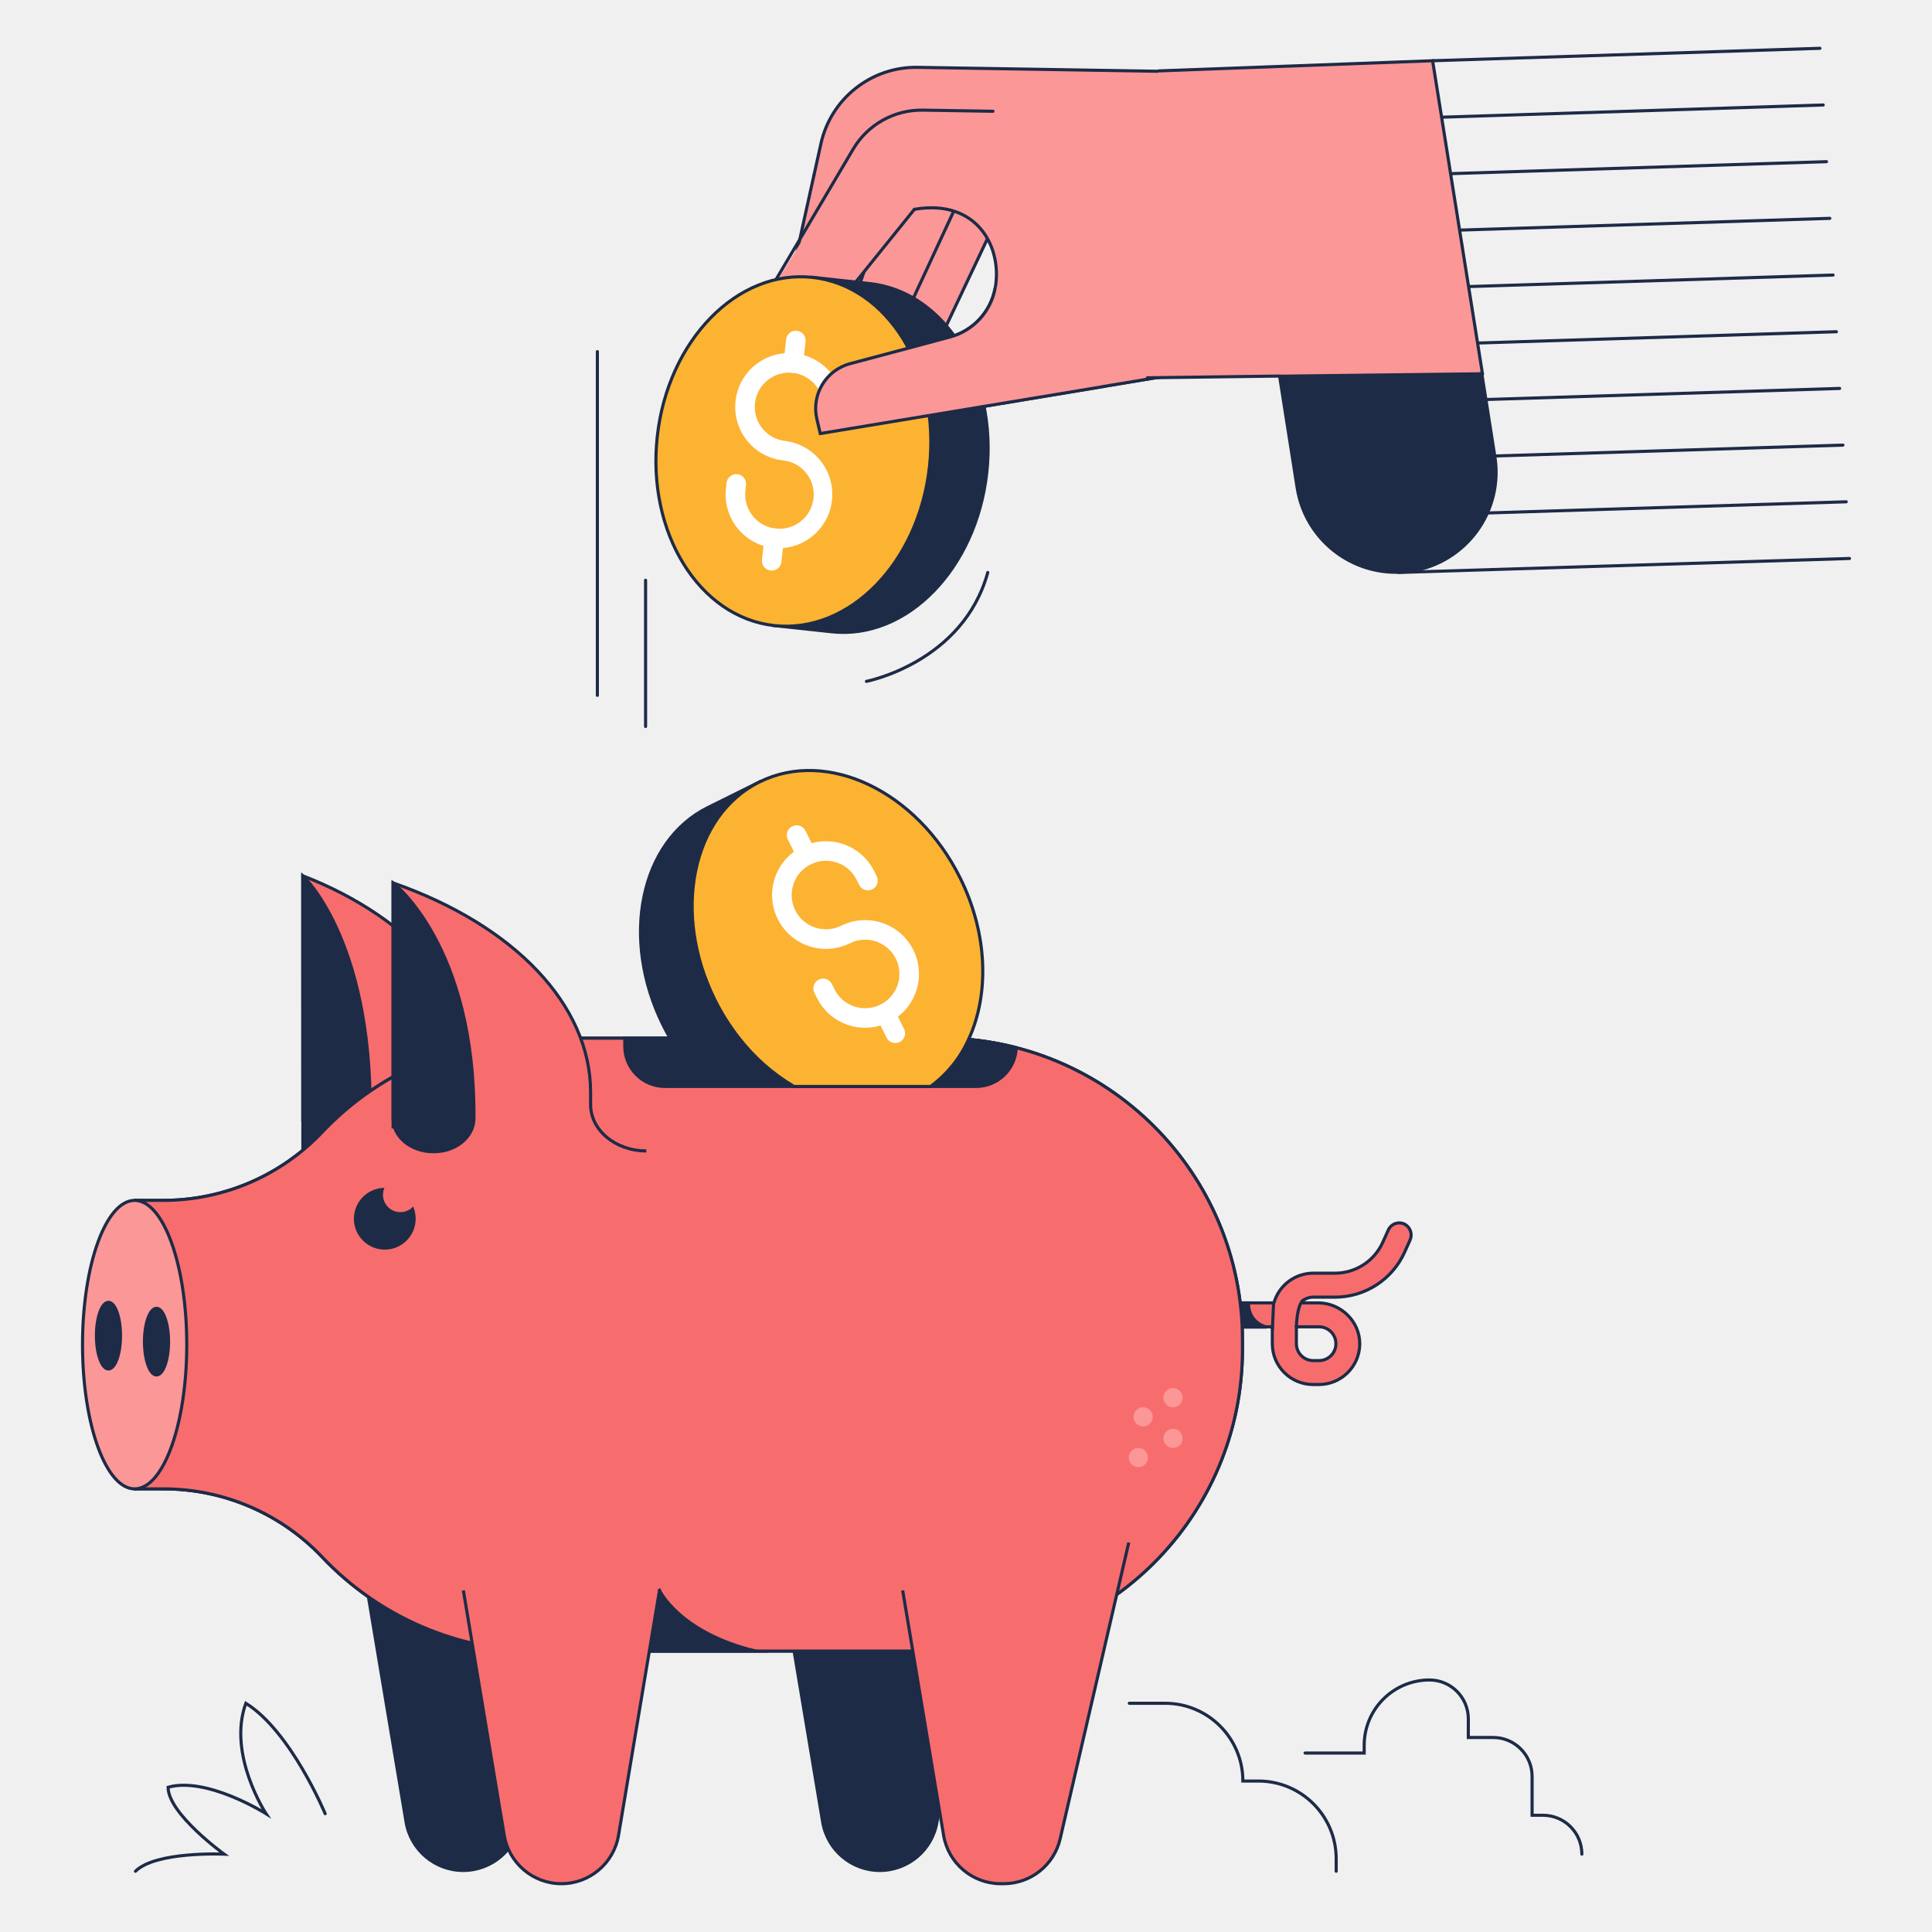
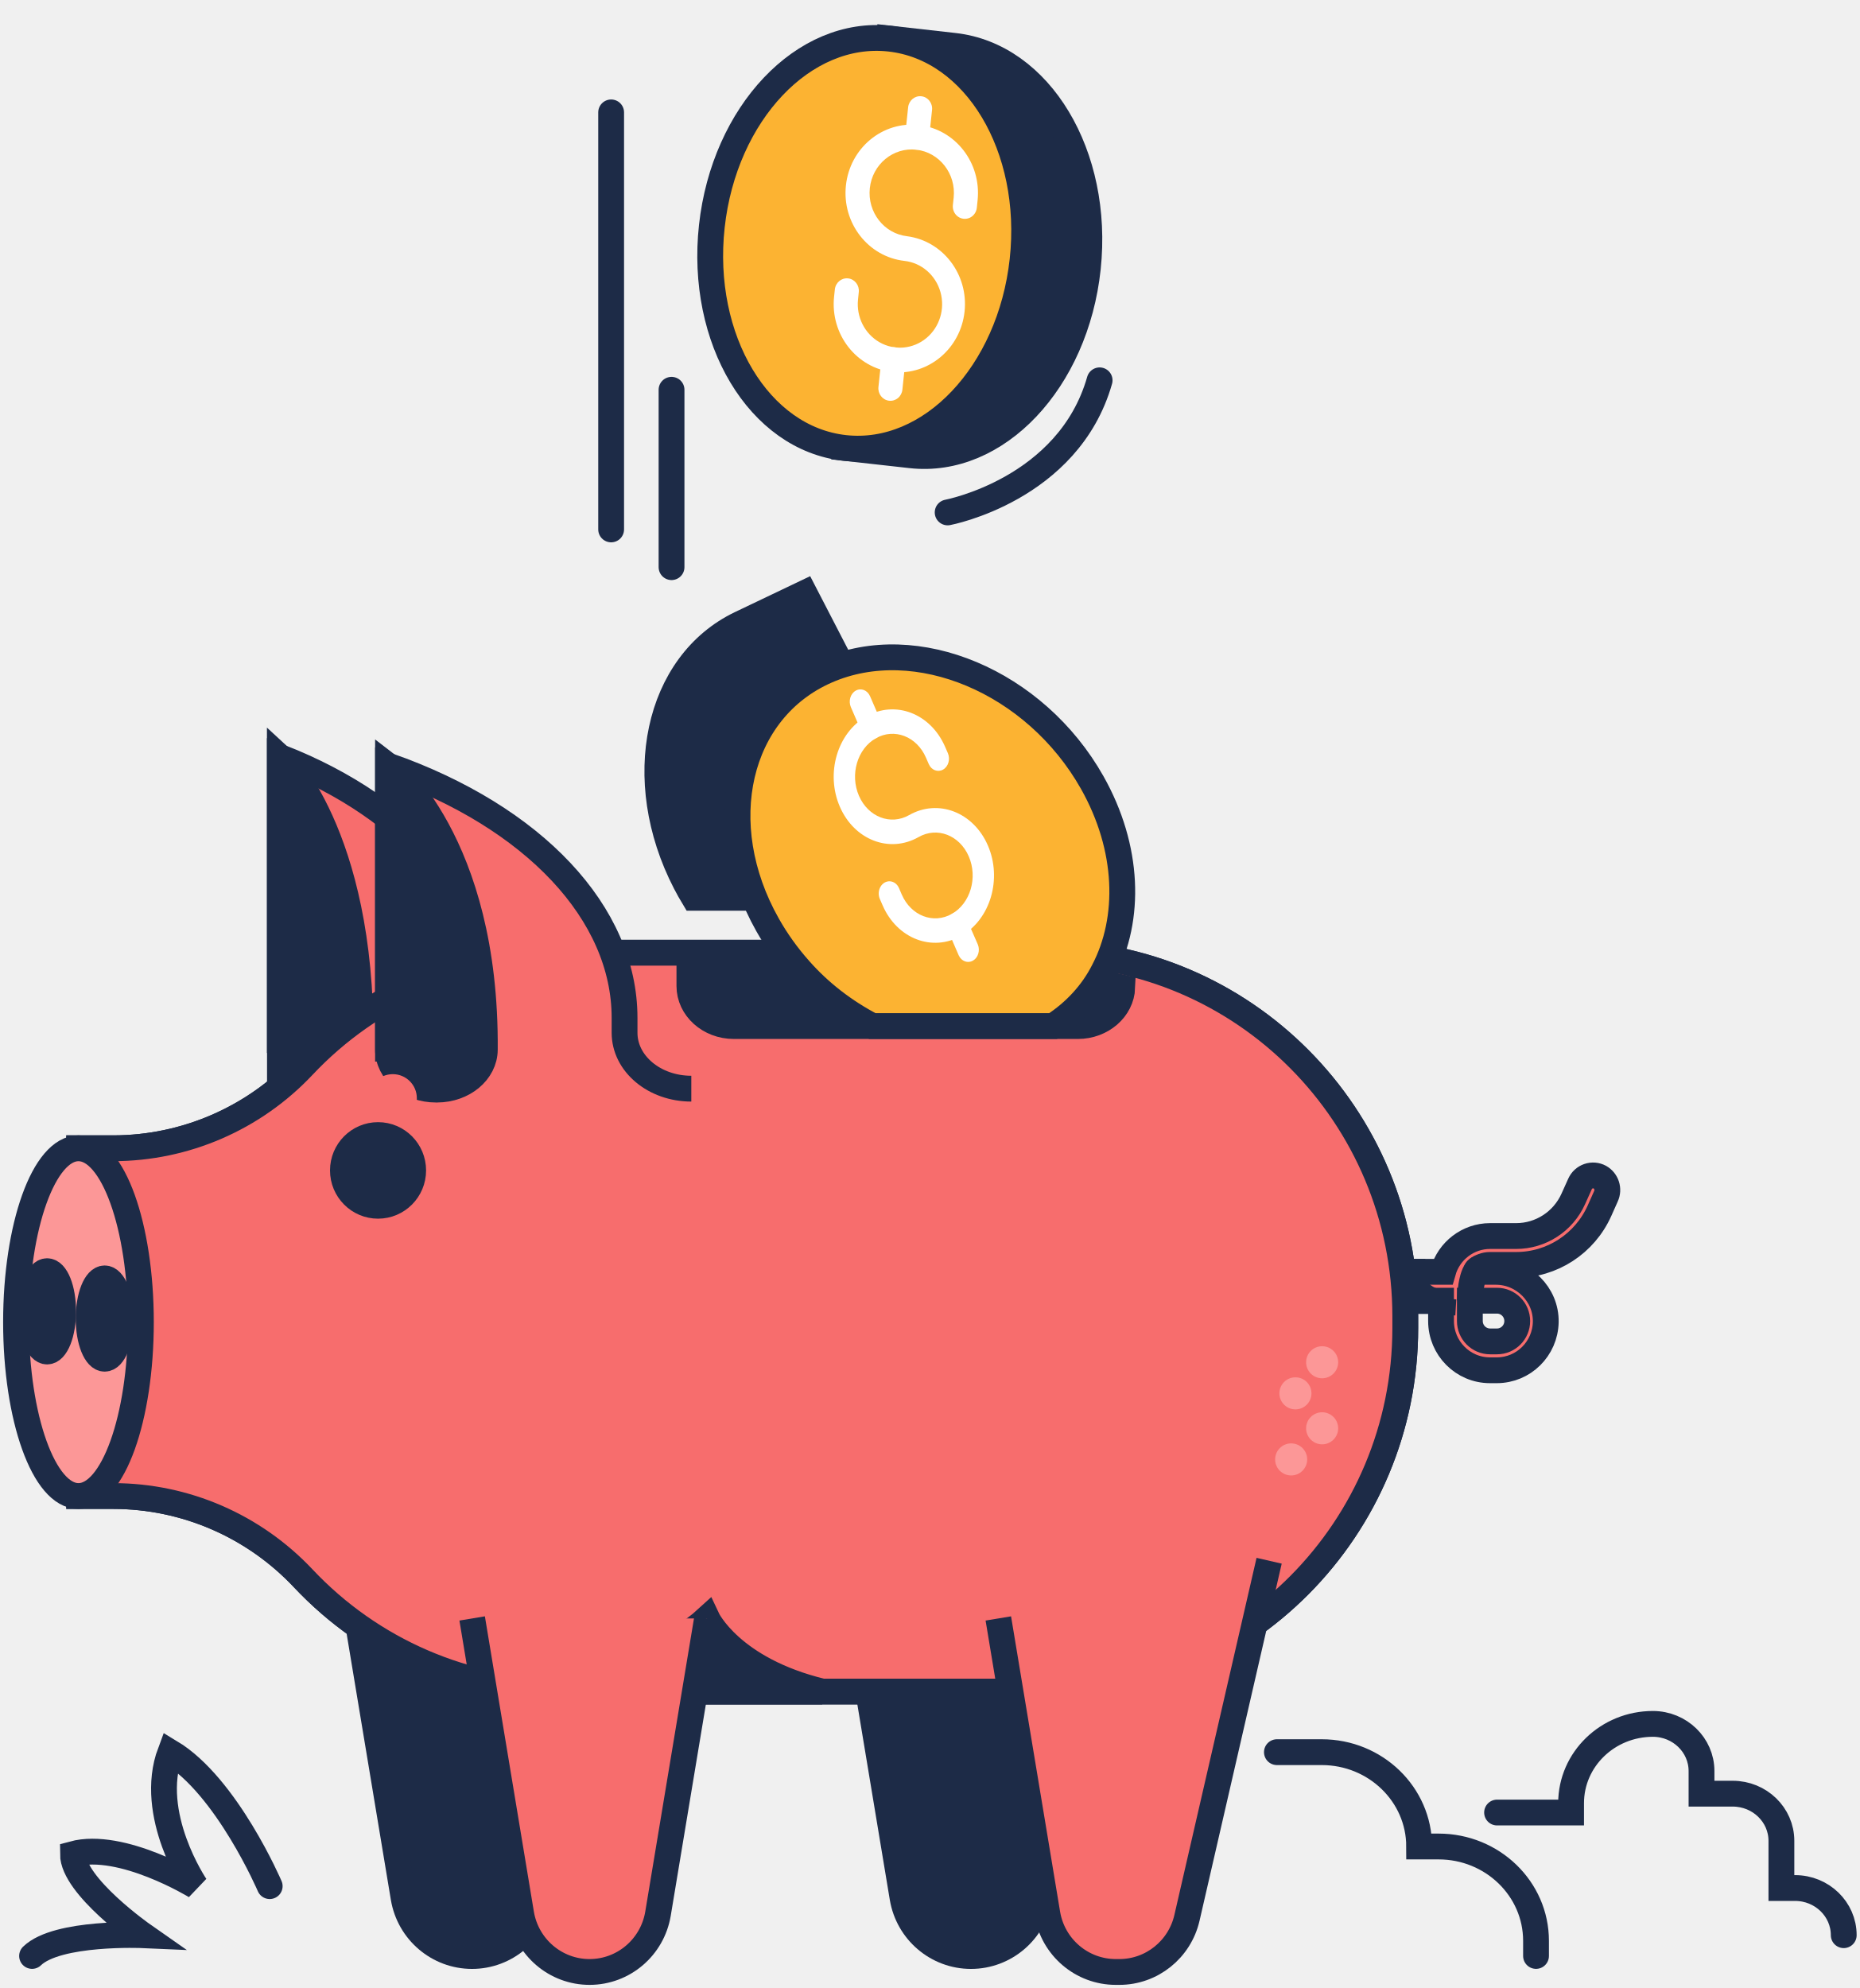
- <svg xmlns="http://www.w3.org/2000/svg" viewBox="0 0 1000 1000">
-   <g stroke="#1d2b47" stroke-miterlimit="10" stroke-width="1.61">
-     <g fill="#1d2b47" stroke-linecap="round">
-       <path d="m741.53 31.44 200.46-6.44" />
-       <path d="m739.56 60.87 204.13-6.53" />
-       <path d="m737.59 90.3 207.8-6.62" />
-       <path d="m735.62 119.73 211.47-6.71" />
-       <path d="m733.65 149.16 215.14-6.8" />
-       <path d="m731.69 178.59 218.8-6.89" />
-       <path d="m729.72 208.02 222.47-6.97" />
-       <path d="m727.75 237.45 226.14-7.06" />
-       <path d="m725.78 266.88 229.81-7.15" />
-       <path d="m723.81 296.31 233.48-7.24" />
+ <svg xmlns="http://www.w3.org/2000/svg" width="116" height="124" viewBox="0 0 116 124">
+   <g fill="none" fill-rule="evenodd" transform="translate(1 1.35)">
+     <g stroke="#1D2B47" stroke-width="1.61" transform="translate(0 45.868)">
+       <path fill="#F76D6D" fill-rule="nonzero" d="M92.366,38.251 L91.933,38.251 C90.249,38.251 88.883,36.876 88.883,35.181 L88.883,33.912 L86.684,33.912 C86.205,33.917 85.803,33.552 85.76,33.072 C85.744,32.824 85.83,32.579 85.999,32.397 C86.168,32.216 86.405,32.112 86.652,32.112 L89.003,32.112 C89.377,30.792 90.574,29.881 91.937,29.879 L93.567,29.879 C95.103,29.879 96.497,28.974 97.13,27.565 L97.552,26.628 C97.653,26.401 97.844,26.227 98.078,26.147 C98.312,26.067 98.569,26.088 98.787,26.205 C99.205,26.441 99.371,26.961 99.168,27.398 L98.763,28.307 C97.84,30.362 95.807,31.682 93.567,31.68 L91.936,31.68 C91.627,31.68 91.329,31.795 91.099,32.001 C91.08,32.019 91.074,32.047 91.083,32.071 C91.092,32.095 91.115,32.111 91.141,32.112 L92.304,32.112 C94.011,32.112 95.443,33.518 95.414,35.235 C95.384,36.908 94.028,38.249 92.366,38.251 L92.366,38.251 Z M90.68,33.912 L90.68,35.181 C90.681,35.882 91.244,36.449 91.94,36.451 L92.373,36.451 C93.07,36.451 93.635,35.882 93.635,35.181 C93.635,34.48 93.07,33.912 92.373,33.912 L90.68,33.912 Z" />
+       <path d="M91.302,31.861 C91.302,31.861 90.767,31.861 90.677,33.931" />
+       <path fill="#F76D6D" fill-rule="nonzero" d="M16.455,18.46 L16.455,0 C24.682,3.206 29.775,9.217 29.775,15.733 L29.775,16.66 C29.775,18.589 31.458,20.147 33.535,20.147" />
+       <path fill="#1D2B47" fill-rule="nonzero" d="M4.659 52.741 7.719 71.156C8.071 73.251 9.873 74.786 11.985 74.787 14.097 74.787 15.901 73.252 16.253 71.156L19.313 52.741M35.782 52.741 38.84 71.156C39.192 73.252 40.996 74.787 43.108 74.787 45.22 74.787 47.024 73.252 47.376 71.156L50.436 52.741M0 0C0 0 5.115 4.704 5.031 17.722 5.021 19.093 3.917 20.201 2.555 20.208L2.494 20.208C1.12 20.208.007 24.069.007 22.687L0 0ZM70.644 32.112 69.304 32.112 69.304 33.931 72 33.931C72 33.931 70.644 33.656 70.644 32.112Z" transform="translate(16.455)" />
+       <path fill="#F76D6D" fill-rule="nonzero" d="M64.124,12.209 L34.248,12.209 C28.066,12.202 22.155,14.757 17.905,19.275 C14.826,22.546 10.547,24.4 6.07,24.404 L3.939,24.404 L3.939,46.096 L6.075,46.096 C10.552,46.1 14.831,47.954 17.91,51.226 C22.158,55.742 28.068,58.298 34.248,58.291 L64.124,58.291 C76.566,58.29 86.652,48.137 86.652,35.614 L86.652,34.888 C86.652,22.364 76.567,12.211 64.124,12.209 L64.124,12.209 Z" />
+       <path fill="#F76D6D" fill-rule="nonzero" d="M64.124,12.209 L34.248,12.209 C28.066,12.202 22.155,14.757 17.905,19.275 C14.826,22.546 10.547,24.4 6.07,24.404 L3.939,24.404 L3.939,46.096 L6.075,46.096 C10.552,46.1 14.831,47.954 17.91,51.226 C22.158,55.742 28.068,58.298 34.248,58.291 L64.124,58.291 C76.566,58.29 86.652,48.137 86.652,35.614 L86.652,34.888 C86.652,22.364 76.567,12.211 64.124,12.209 L64.124,12.209 Z" />
+       <path fill="#1D2B47" fill-rule="nonzero" d="M43.102,53.731 C39.078,57.421 35.222,54.603 33.538,58.28 C33.774,58.28 34.01,58.291 34.248,58.291 L50.284,58.291 C44.587,56.911 43.102,53.731 43.102,53.731 L43.102,53.731 Z" />
+       <ellipse cx="3.894" cy="35.251" fill="#FC9797" fill-rule="nonzero" rx="3.894" ry="10.845" />
+       <ellipse cx="5.528" cy="35.026" fill="#1D2B47" fill-rule="nonzero" rx="1" ry="2.506" />
+       <ellipse cx="1.938" cy="34.576" fill="#1D2B47" fill-rule="nonzero" rx="1" ry="2.506" />
+       <path fill="#F76D6D" fill-rule="nonzero" d="M23.202,18.999 L23.202,0.536 C32.318,3.742 37.956,9.754 37.956,16.271 L37.956,17.201 C37.956,19.13 39.819,20.687 42.119,20.687" />
+       <path fill="#1D2B47" fill-rule="nonzero" d="M23.202,0.536 C23.202,0.536 29.341,5.244 29.24,18.258 C29.229,19.629 27.903,20.739 26.269,20.744 L26.187,20.744 C24.539,20.744 23.202,19.627 23.202,18.245 L23.202,0.536 Z" />
+       <path fill="#F76D6D" fill-rule="nonzero" d="M28.45 53.731 31.505 72.151C31.858 74.247 33.661 75.782 35.773 75.782 37.886 75.782 39.689 74.247 40.041 72.151L43.102 53.731M61.269 53.731 64.327 72.151C64.679 74.248 66.485 75.783 68.598 75.782L68.817 75.782C70.833 75.782 72.581 74.381 73.035 72.405L78.16 50.132" />
+       <ellipse cx="22.58" cy="25.786" fill="#1D2B47" fill-rule="nonzero" rx="2.191" ry="2.205" />
    </g>
-     <path d="m682.68 716.63h-3a21.13 21.13 0 0 1 -21.13-21.13v-8.74h-15.24a6.35 6.35 0 0 1 -6.4-5.78 6.2 6.2 0 0 1 6.18-6.61h16.29a21.17 21.17 0 0 1 20.33-15.37h11.29a27.1 27.1 0 0 0 24.69-15.93l2.92-6.45a6.19 6.19 0 0 1 8.56-2.91 6.33 6.33 0 0 1 2.64 8.21l-2.81 6.26a39.48 39.48 0 0 1 -36 23.22h-11.3a8.72 8.72 0 0 0 -5.8 2.21.44.44 0 0 0 .29.76h8.06c11.83 0 21.75 9.68 21.55 21.5a21.15 21.15 0 0 1 -21.12 20.76zm-11.68-29.87v8.74a8.75 8.75 0 0 0 8.73 8.74h3a8.74 8.74 0 0 0 0-17.48z" fill="#f76d6d" />
-     <path d="m675.31 672.64s-3.71 0-4.33 14.25" fill="none" />
-     <path d="m156.72 580.39v-127.08c57 22.07 92.29 63.45 92.29 108.31v6.38c0 13.28 11.66 24 26.05 24" fill="#f76d6d" />
-     <g fill="#1d2b47">
-       <path d="m189 816.38 21.2 126.77a30 30 0 0 0 29.56 25 30 30 0 0 0 29.57-25l21.2-126.77" />
-       <path d="m404.64 816.38 21.19 126.77a30 30 0 0 0 29.57 25 30 30 0 0 0 29.57-25l21.2-126.77" />
-       <path d="m156.72 453.31s35.44 32.38 34.86 122a17.24 17.24 0 0 1 -17.16 17.11h-.42c-9.52 0-17.23 26.58-17.23 17.07z" />
-       <path d="m646.19 674.37h-9.29v12.52h18.68s-9.39-1.89-9.39-12.52z" />
+     <circle cx="23.5" cy="67.15" r="1.5" fill="#F76D6D" fill-rule="nonzero" />
+     <line x1="89.031" x2="88.969" y1="79.65" y2="80.65" fill="#F76D6D" fill-rule="nonzero" stroke="#1D2B47" stroke-width="1.61" />
+     <path fill="#1D2B47" fill-rule="nonzero" stroke="#1D2B47" stroke-width="1.61" d="M69,60.24 C67.302,59.847 65.556,59.649 63.803,59.65 L42,59.65 L42,60.151 C42,61.531 43.242,62.65 44.774,62.65 L66.23,62.65 C67.723,62.65 68.948,61.584 69,60.24 L69,60.24 Z" />
+     <g fill="#FC9797" fill-rule="nonzero" transform="translate(79 82.65)">
+       <circle cx="2.466" cy=".97" r="1" />
+       <circle cx=".534" cy="7.03" r="1" />
+       <circle cx=".8" cy="2.909" r="1" />
+       <circle cx="2.466" cy="5.089" r="1" />
    </g>
-     <path d="m487 537.36h-207a155.66 155.66 0 0 0 -113.23 48.64 113.1 113.1 0 0 1 -82 35.31h-14.77v149.33h14.8a113.06 113.06 0 0 1 82 35.31 155.65 155.65 0 0 0 113.2 48.64h207a156.11 156.11 0 0 0 156.09-156.11v-5a156.11 156.11 0 0 0 -156.09-156.12z" fill="#f76d6d" />
-     <path d="m487 537.36h-207a155.66 155.66 0 0 0 -113.23 48.64 113.1 113.1 0 0 1 -82 35.31h-14.77v149.33h14.8a113.06 113.06 0 0 1 82 35.31 155.65 155.65 0 0 0 113.2 48.64h207a156.11 156.11 0 0 0 156.09-156.11v-5a156.11 156.11 0 0 0 -156.09-156.12z" fill="#f76d6d" />
-     <path d="m341.35 823.2c-27.88 25.4-54.6 6-66.27 31.31 1.64 0 3.27.08 4.92.08h111.11c-39.47-9.5-49.76-31.39-49.76-31.39z" fill="#1d2b47" />
-     <ellipse cx="69.69" cy="695.98" fill="#fc9797" rx="26.98" ry="74.66" />
-     <ellipse cx="81.01" cy="694.43" fill="#1d2b47" rx="6.23" ry="17.25" />
-     <ellipse cx="56.14" cy="691.33" fill="#1d2b47" rx="6.23" ry="17.25" />
-     <path d="m203.47 584.1v-127.1c63.16 22.07 102.22 63.46 102.22 108.32v6.4c0 13.28 12.91 24 28.85 24" fill="#f76d6d" />
-     <path d="m203.47 457s42.53 32.41 41.83 122c-.07 9.44-9.26 17.08-20.58 17.11h-.57c-11.42 0-20.68-7.69-20.68-17.2z" fill="#1d2b47" />
-     <path d="m239.83 823.2 21.17 126.8a30 30 0 0 0 29.57 25 30 30 0 0 0 29.57-25l21.21-126.8" fill="#f76d6d" />
-     <path d="m467.22 823.2 21.19 126.8a30 30 0 0 0 29.59 25h1.52a30 30 0 0 0 29.22-23.25l35.51-153.33" fill="#f76d6d" />
-     <circle cx="199.16" cy="630.82" fill="#1d2b47" r="15.18" />
-   </g>
-   <circle cx="207.21" cy="618.43" fill="#f76d6d" r="8.98" />
-   <path d="m659.2 674.5-.62 13.63" fill="#f76d6d" stroke="#1d2b47" stroke-miterlimit="10" stroke-width="1.61" />
-   <path d="m526 542.27a156.6 156.6 0 0 0 -39-4.91h-163.61v4.17a20.82 20.82 0 0 0 20.82 20.82h161a20.81 20.81 0 0 0 20.79-20.08z" fill="#1d2b47" stroke="#1d2b47" stroke-miterlimit="10" stroke-width="1.61" />
-   <g fill="#fc9797">
-     <circle cx="607.16" cy="723.45" r="4.96" />
-     <circle cx="589.19" cy="754.43" r="4.96" />
-     <circle cx="591.67" cy="733.36" r="4.96" />
-     <circle cx="607.16" cy="744.51" r="4.96" />
-   </g>
-   <path d="m393.11 404.73-26.73 13.27c-35.05 17.42-45.39 67.89-23.1 112.72 1.12 2.27 2.31 4.47 3.56 6.62h112.21z" fill="#1d2b47" stroke="#1d2b47" stroke-miterlimit="10" stroke-width="1.61" />
-   <path d="m496.93 454.34c-22.29-44.83-68.77-67-103.82-49.61s-45.4 67.9-23.11 112.73a114.29 114.29 0 0 0 12.57 19.9 101.15 101.15 0 0 0 28.4 25h70.68a61.41 61.41 0 0 0 19.68-24.36c10.78-23.23 10.04-54.63-4.4-83.66z" fill="#fcb332" stroke="#1d2b47" stroke-miterlimit="10" stroke-width="1.61" />
-   <g fill="#fff">
-     <path d="m415.1 438.33a27.89 27.89 0 0 1 37.35 12.54l1.33 2.67a5.06 5.06 0 1 1 -9.06 4.51l-1.33-2.67a17.74 17.74 0 1 0 -8 23.78 27.86 27.86 0 1 1 -12.54 37.36l-1.33-2.67a5.06 5.06 0 1 1 9.07-4.51l1.32 2.67a17.74 17.74 0 1 0 8-23.78 27.86 27.86 0 0 1 -24.81-49.9z" />
-     <path d="m455.93 519.89a5 5 0 0 1 6.78 2.28l5.29 10.54a5.06 5.06 0 0 1 -9.06 4.5l-5.24-10.53a5.05 5.05 0 0 1 2.23-6.79z" />
-     <path d="m410.08 427.68a5.08 5.08 0 0 1 6.79 2.28l5.24 10.54a5.06 5.06 0 1 1 -9.11 4.5l-5.24-10.54a5.08 5.08 0 0 1 2.32-6.78z" />
-   </g>
-   <path d="m517.54 109.94-60.67 128.2a13.17 13.17 0 0 1 -17.31 6.54 13.17 13.17 0 0 1 -7.2-16.08l44.64-130.82" fill="#fc9797" />
-   <path d="m517.54 109.94-60.67 128.2a13.17 13.17 0 0 1 -17.31 6.54 13.17 13.17 0 0 1 -7.2-16.08l44.64-130.82" fill="none" stroke="#1d2b47" stroke-linecap="round" stroke-miterlimit="10" stroke-width="1.61" />
-   <path d="m496.39 103.4-60.71 130.86a13.18 13.18 0 0 1 -17.32 6.54 13.18 13.18 0 0 1 -7.2-16.08l36.84-114.38" fill="#fc9797" />
-   <path d="m496.39 103.4-15.1 32.53-45.61 98.33a13.18 13.18 0 0 1 -17.32 6.54 13.18 13.18 0 0 1 -7.2-16.08l36.84-114.38" fill="none" stroke="#1d2b47" stroke-linecap="round" stroke-miterlimit="10" stroke-width="1.61" />
-   <path d="m459.46 104.85-40.12 116.7a13.19 13.19 0 0 1 -16.58 8.23 13.16 13.16 0 0 1 -8.76-15.28l28.26-128.23z" fill="#fc9797" />
-   <path d="m473.28 108.35c32.86-5.68 45.74 20.18 41.79 40.94a32.3 32.3 0 0 1 -23.35 25.14l-16.61 4.45 12.6 35 116.16-19.34 2.52-157.54-131.49-2.14a50.38 50.38 0 0 0 -50 39.56l-3.6 16.27" fill="#fc9797" />
-   <path d="m453.57 122.2-34.23 99.35a13.19 13.19 0 0 1 -16.58 8.23 13.16 13.16 0 0 1 -8.76-15.28l27.3-123.81" fill="none" stroke="#1d2b47" stroke-linecap="round" stroke-miterlimit="10" stroke-width="1.61" />
-   <path d="m476.9 103.78-77.44 96.08a13.19 13.19 0 0 1 -18.39 2.1 13.18 13.18 0 0 1 -3-17.36l71.93-116.48z" fill="#fc9797" />
-   <g stroke="#1d2b47" stroke-miterlimit="10" stroke-width="1.61">
-     <path d="m473.28 108.35c32.86-5.68 45.74 20.18 41.79 40.94a32.3 32.3 0 0 1 -23.35 25.14l-16.61 4.45 12.6 35 116.16-19.34 2.52-157.54-131.49-2.14a50.38 50.38 0 0 0 -50 39.56l-3.6 16.27" fill="none" stroke-linecap="round" />
-     <path d="m473.28 108.35-73.82 91.51a13.19 13.19 0 0 1 -18.39 2.1 13.18 13.18 0 0 1 -3-17.36l63.51-107.39a41.08 41.08 0 0 1 36.02-20.21l36.35.59" fill="none" stroke-linecap="round" />
-     <path d="m430.44 327c38.91 4.26 74.88-32.63 80.32-82.4s-21.68-93.56-60.59-97.82l-29.67-3.25-19.73 180.26z" fill="#1d2b47" />
-     <ellipse cx="410.64" cy="233.68" fill="#fcb332" rx="90.65" ry="70.88" transform="matrix(.1088669 -.9940563 .9940563 .1088669 133.66 616.45)" />
-   </g>
-   <g fill="#fff">
-     <path d="m400.41 283.64a27.9 27.9 0 0 1 -24.67-30.73l.33-3a5.06 5.06 0 1 1 10.06 1.11l-.32 3a17.74 17.74 0 1 0 19.56-15.71 27.86 27.86 0 1 1 30.73-24.66l-.32 3a5.06 5.06 0 0 1 -10.07-1.1l.33-3a17.74 17.74 0 1 0 -19.57 15.7 27.87 27.87 0 0 1 -6.06 55.4z" />
-     <path d="m410.09 192.94a5.05 5.05 0 0 1 -4.48-5.58l1.28-11.7a5.06 5.06 0 0 1 10.06 1.1l-1.28 11.7a5.05 5.05 0 0 1 -5.58 4.48z" />
-     <path d="m398.88 295.31a5.07 5.07 0 0 1 -4.48-5.59l1.28-11.72a5.06 5.06 0 1 1 10.07 1.1l-1.28 11.7a5.07 5.07 0 0 1 -5.59 4.51z" />
-   </g>
-   <path d="m605.63 84.78-90.56 64.51a32.28 32.28 0 0 1 -23.35 25.14l-16.6 4.45-35.12 9.36a24 24 0 0 0 -17.19 28.65l1.76 7.51 146.22-24.25v-.05l33.14-5.52z" fill="#fc9797" />
-   <path d="m515.07 149.29a32.28 32.28 0 0 1 -23.35 25.14l-16.6 4.45-35.12 9.36a24 24 0 0 0 -17.19 28.65l1.76 7.51 146.22-24.25v-.05l33.14-5.52" fill="none" stroke="#1d2b47" stroke-linecap="round" stroke-miterlimit="10" stroke-width="1.61" />
-   <path d="m767 193.47-104.67 1.26 9.08 57.73a51.79 51.79 0 0 0 59.22 43.11 51.78 51.78 0 0 0 43.11-59.21z" fill="#1d2b47" stroke="#1d2b47" stroke-linecap="round" stroke-miterlimit="10" stroke-width="1.61" />
-   <path d="m767.29 193.26-25.77-161.82-141.81 5.26-26.07 80.99 20.26 77.85 68.36-.89.02.07 104.67-1.25-.04-.2z" fill="#fc9797" />
-   <g stroke="#1d2b47" stroke-linecap="round" stroke-miterlimit="10" stroke-width="1.61">
-     <path d="m593.9 195.54 68.36-.89.02.07 104.67-1.25-.04-.2.38-.01-25.77-161.82-141.81 5.26" fill="none" />
-     <path d="m309.19 181.99v177.93" fill="#1d2b47" />
-     <path d="m334.15 300.34v75.68" fill="#1d2b47" />
-     <g fill="none">
-       <path d="m448.47 352.67s49.92-9.66 62.8-56.36" />
-       <path d="m584.53 881.61h18.52a40.26 40.26 0 0 1 40.26 40.25h8.05a40.26 40.26 0 0 1 40.25 40.26v6.44" />
-       <path d="m675.51 907.37h30.59v-4a33.82 33.82 0 0 1 33.82-33.82 20.13 20.13 0 0 1 20.08 20.11v9.66h12.88a20.13 20.13 0 0 1 20.13 20.13v20.13h5.64a20.12 20.12 0 0 1 20.12 20.12" />
-       <path d="m168.31 938.77s-17.72-42.67-41.06-57.16c-9.67 26.57 10.46 57.16 10.46 57.16s-30.59-19.32-50.71-13.69c0 13.69 29 34.62 29 34.62s-35.42-1.61-45.89 8.86" />
+     <path fill="#1D2B47" fill-rule="nonzero" stroke="#1D2B47" stroke-width="1.61" d="M49.176,35.65 L45.193,37.552 C39.971,40.047 38.431,47.279 41.752,53.702 C41.919,54.027 42.096,54.342 42.282,54.65 L59,54.65 L49.176,35.65 Z" />
+     <path fill="#FCB332" fill-rule="nonzero" stroke="#1D2B47" stroke-width="1.61" d="M67.125,47.46 C63.569,41.156 56.154,38.038 50.562,40.484 C44.97,42.929 43.319,50.032 46.875,56.336 C47.433,57.327 48.105,58.265 48.88,59.135 C50.126,60.547 51.664,61.74 53.411,62.65 L64.687,62.65 C66.052,61.767 67.133,60.587 67.826,59.225 C69.546,55.958 69.428,51.542 67.125,47.46 L67.125,47.46 Z" />
+     <g fill="#FFF" fill-rule="nonzero" transform="translate(51 41.65)">
+       <path d="M2.034,1.685 C3.847,0.655 6.044,1.501 6.947,3.576 L7.122,3.979 C7.286,4.356 7.152,4.814 6.823,5.002 C6.494,5.19 6.094,5.036 5.93,4.659 L5.755,4.256 C5.182,2.933 3.782,2.393 2.628,3.05 C1.473,3.707 1.002,5.312 1.575,6.636 C2.149,7.959 3.549,8.499 4.703,7.842 C6.515,6.809 8.715,7.656 9.616,9.733 C10.517,11.81 9.779,14.332 7.967,15.365 C6.155,16.398 3.955,15.552 3.054,13.475 L2.879,13.073 C2.773,12.829 2.789,12.538 2.92,12.311 C3.052,12.083 3.279,11.954 3.517,11.971 C3.754,11.988 3.966,12.148 4.072,12.393 L4.245,12.795 C4.819,14.119 6.219,14.659 7.373,14.002 C8.527,13.344 8.999,11.739 8.425,10.416 C7.852,9.093 6.452,8.553 5.298,9.21 C3.485,10.243 1.285,9.396 0.384,7.318 C-0.517,5.24 0.222,2.718 2.034,1.685 L2.034,1.685 Z" />
+       <path d="M7.405 13.984C7.563 13.891 7.746 13.876 7.914 13.94 8.082 14.005 8.22 14.145 8.297 14.327L8.993 15.917C9.144 16.292 9.007 16.736 8.685 16.92 8.362 17.104 7.97 16.96 7.801 16.595L7.112 15.008C7.032 14.827 7.018 14.618 7.073 14.426 7.128 14.234 7.248 14.075 7.405 13.984L7.405 13.984ZM1.374.079C1.703-.107 2.102.046 2.267.423L2.956 2.012C3.062 2.258 3.046 2.549 2.913 2.777 2.781 3.005 2.552 3.134 2.314 3.116 2.076 3.098 1.864 2.936 1.758 2.691L1.069 1.102C.908.723 1.044.266 1.374.079L1.374.079Z" />
+     </g>
+     <g fill-rule="nonzero" stroke="#1D2B47" stroke-width="1.61" transform="translate(42.001)">
+       <path fill="#1D2B47" d="M13.808,27.048 C19.158,27.651 24.103,22.424 24.851,15.372 C25.599,8.319 21.87,2.114 16.521,1.51 L12.442,1.05 L9.729,26.593 L13.808,27.048 Z" />
+       <ellipse cx="11.088" cy="13.826" fill="#FCB332" rx="12.841" ry="9.748" transform="rotate(-83.75 11.088 13.826)" />
+     </g>
+     <g fill="#FFF" fill-rule="nonzero" transform="translate(51 4.65)">
+       <path d="M3.683,17.21 C1.416,16.951 -0.221,14.848 0.024,12.508 L0.073,12.049 C0.119,11.624 0.49,11.317 0.901,11.364 C1.313,11.411 1.611,11.794 1.565,12.219 L1.518,12.678 C1.402,13.769 1.935,14.825 2.868,15.353 C3.801,15.88 4.95,15.776 5.78,15.089 C6.61,14.401 6.956,13.266 6.658,12.212 C6.36,11.158 5.476,10.393 4.418,10.274 C2.15,10.017 0.513,7.912 0.762,5.572 C1.01,3.232 3.05,1.543 5.318,1.799 C7.586,2.056 9.224,4.161 8.975,6.501 L8.928,6.96 C8.898,7.235 8.729,7.473 8.484,7.585 C8.238,7.696 7.953,7.664 7.737,7.501 C7.521,7.337 7.405,7.067 7.434,6.791 L7.483,6.332 C7.642,4.842 6.599,3.502 5.155,3.338 C3.711,3.175 2.412,4.25 2.253,5.74 C2.095,7.231 3.137,8.571 4.581,8.735 C6.816,9.03 8.409,11.118 8.164,13.428 C7.919,15.739 5.926,17.421 3.683,17.211 L3.683,17.21 Z" />
+       <path d="M5.118 3.332C4.92 3.31 4.739 3.208 4.614 3.047 4.489 2.887 4.432 2.682 4.454 2.478L4.644.688C4.69.264 5.06-.042 5.471.005 5.882.051 6.179.432 6.135.856L5.946 2.646C5.924 2.851 5.825 3.038 5.67 3.167 5.514 3.295 5.316 3.355 5.118 3.332L5.118 3.332ZM3.456 18.995C3.044 18.948 2.746 18.566 2.791 18.14L2.981 16.347C3.01 16.072 3.18 15.833 3.425 15.722 3.671 15.61 3.955 15.642 4.172 15.806 4.388 15.97 4.504 16.24 4.474 16.515L4.285 18.305C4.264 18.51 4.165 18.699 4.009 18.828 3.854 18.957 3.654 19.018 3.456 18.995L3.456 18.995Z" />
+     </g>
+     <g stroke="#1D2B47" stroke-linecap="round" stroke-width="1.61" transform="translate(1 5.66)">
+       <line x1="36.119" x2="36.119" y2="26.012" fill="#1D2B47" fill-rule="nonzero" />
+       <line x1="39.886" x2="39.886" y1="17.302" y2="28.366" fill="#1D2B47" fill-rule="nonzero" />
+       <path d="M57.108 8.239C57.108 8.239 64.643 6.827 66.587 0M77.645 85.567 80.44 85.567C83.795 85.567 86.516 88.201 86.517 91.451L87.732 91.451C91.087 91.452 93.807 94.086 93.807 97.336L93.807 98.278M91.377 89.332 95.994 89.332 95.994 88.748C95.994 86.017 98.279 83.803 101.099 83.803 102.773 83.807 104.128 85.122 104.129 86.743L104.129 88.156 106.074 88.156C107.752 88.156 109.112 89.473 109.112 91.098L109.112 94.041 109.963 94.041C111.64 94.041 113 95.358 113 96.983M14.822 93.923C14.822 93.923 12.147 87.685 8.625 85.567 7.165 89.451 10.203 93.923 10.203 93.923 10.203 93.923 5.586 91.098 2.549 91.922 2.549 93.923 6.926 96.983 6.926 96.983 6.926 96.983 1.58 96.747 0 98.278" transform="translate(0 16.713)" />
    </g>
  </g>
</svg>
